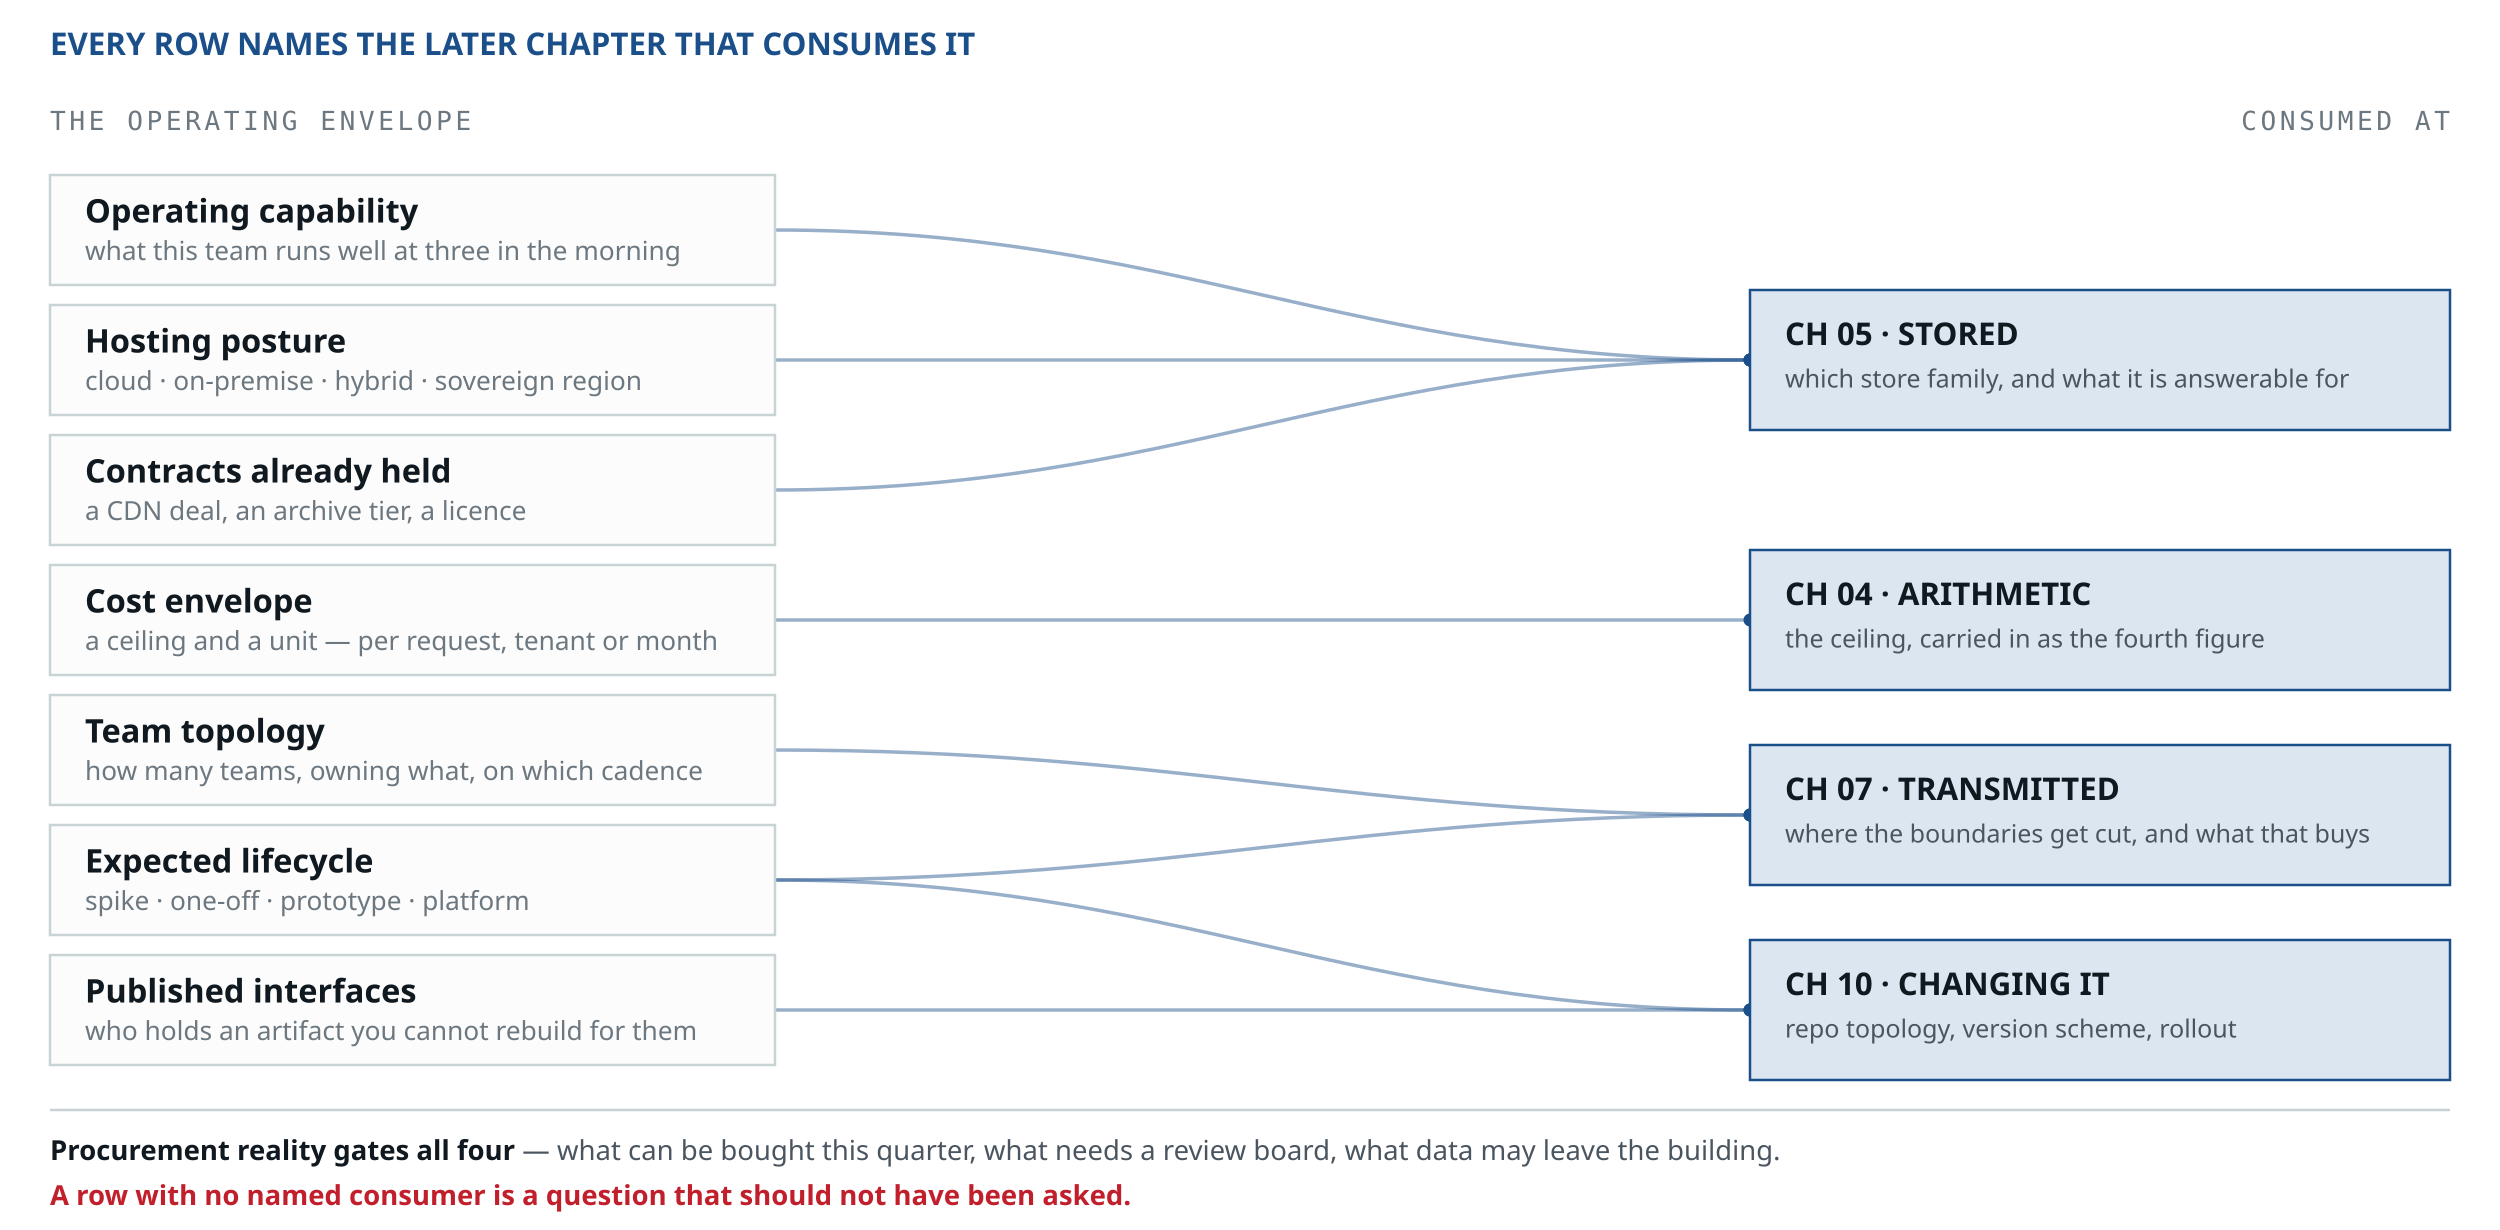
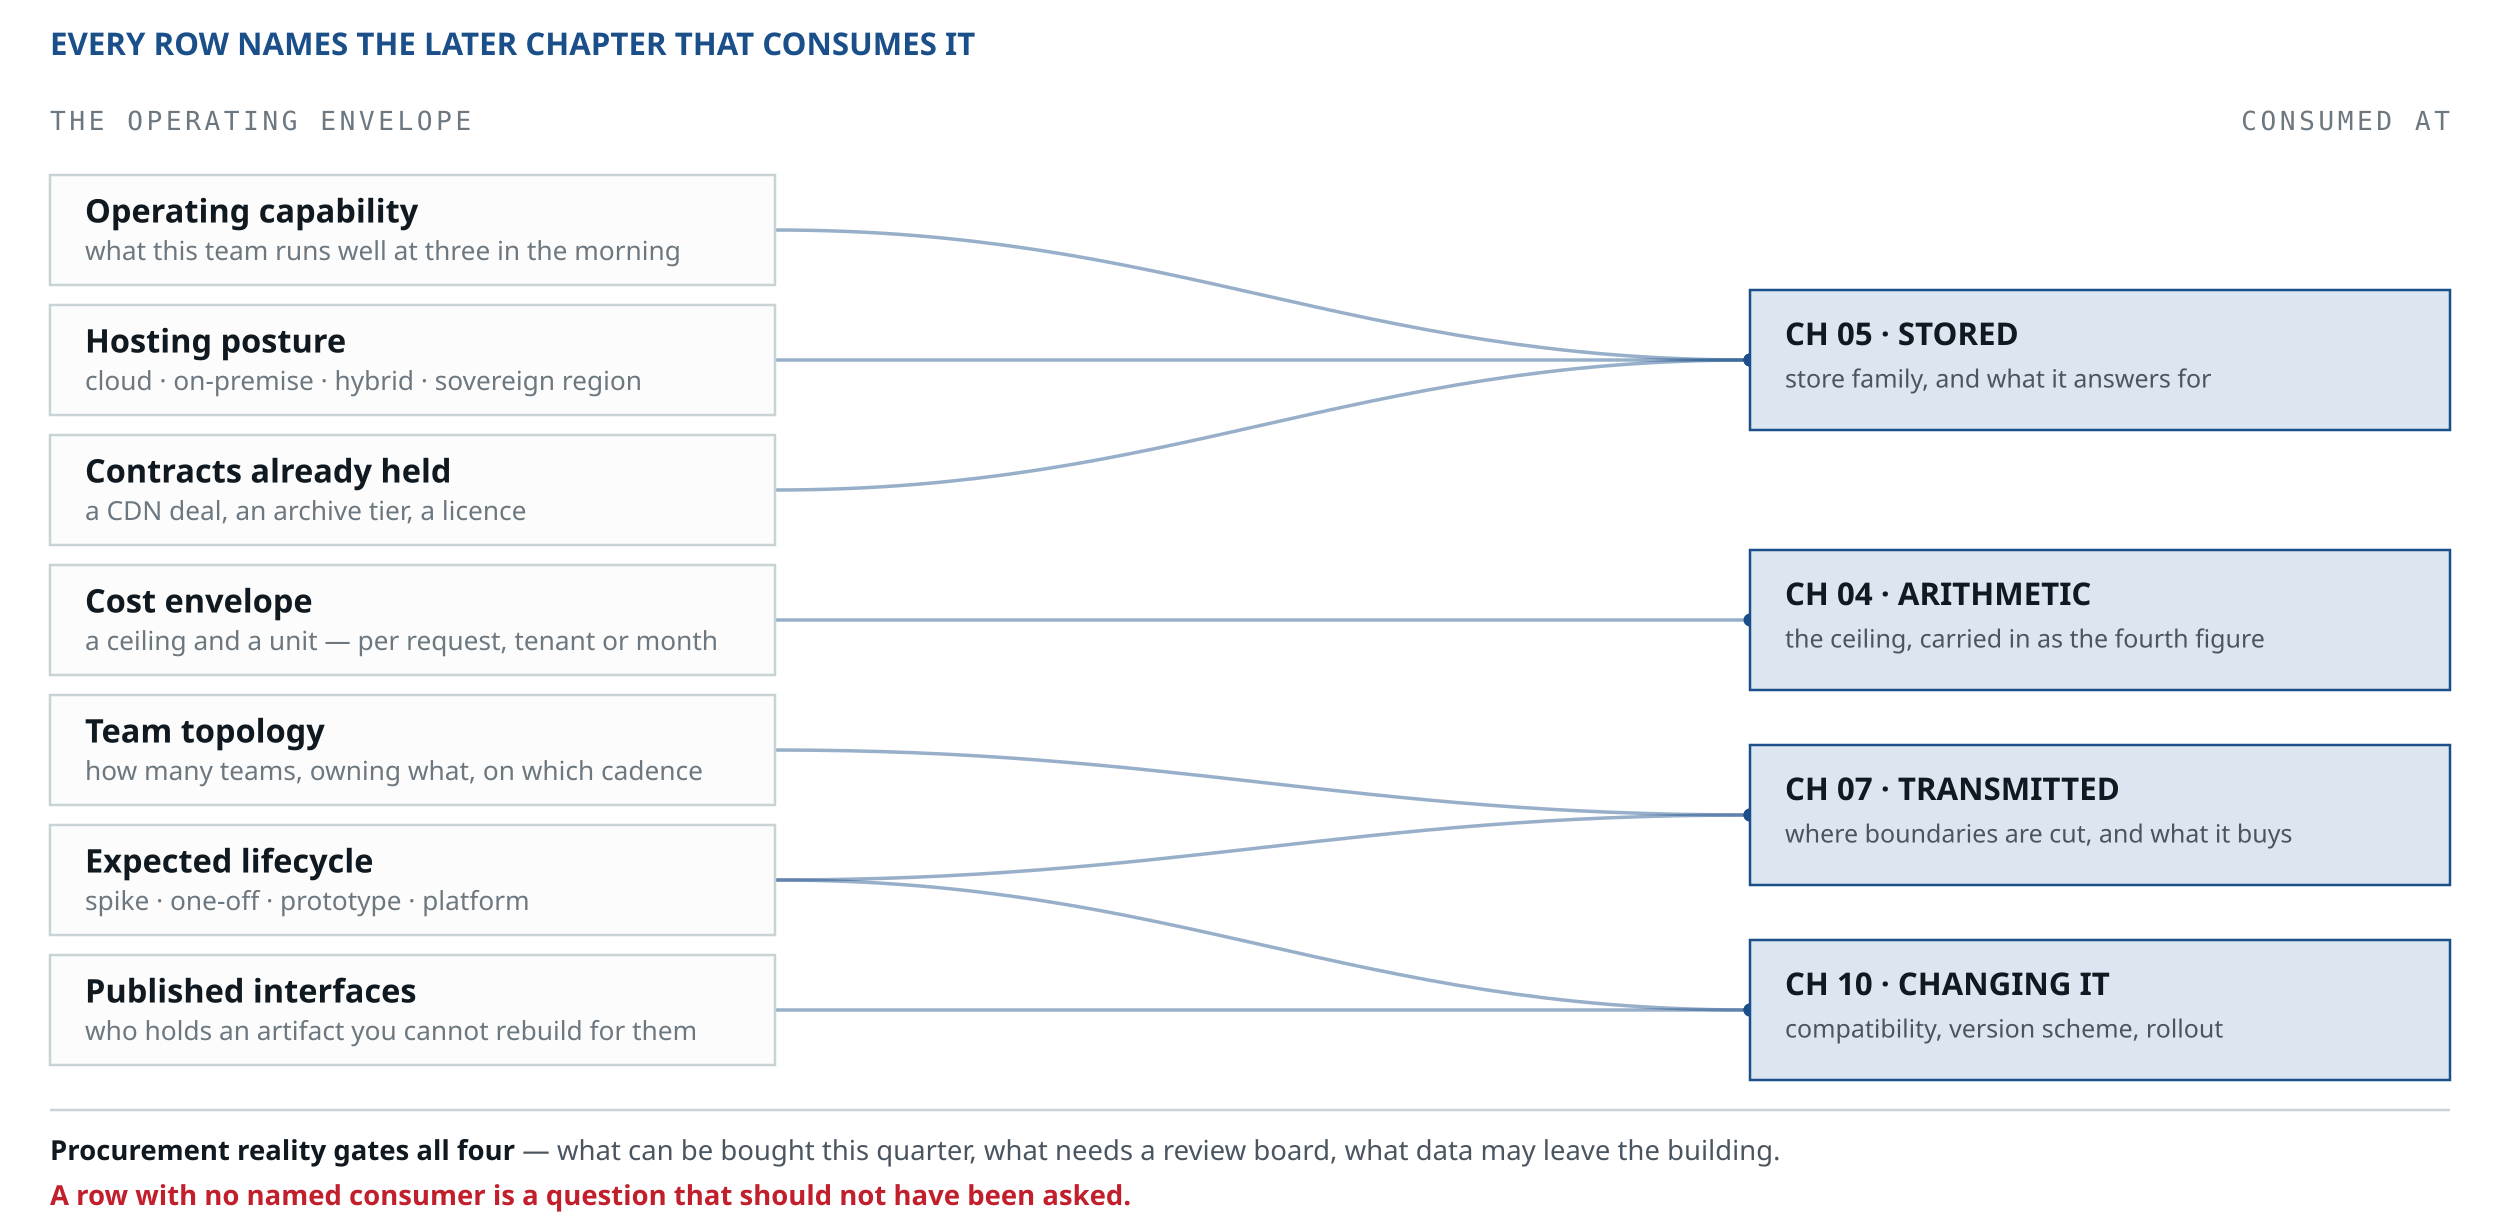
<svg xmlns="http://www.w3.org/2000/svg" viewBox="0 0 1000 492" font-family="IBM Plex Sans, sans-serif">
  <text x="20" y="22" font-family="IBM Plex Sans Condensed, sans-serif" font-weight="700" font-size="12.5" fill="#1B4F8A">EVERY ROW NAMES THE LATER CHAPTER THAT CONSUMES IT</text>
  <text x="20" y="52" font-family="IBM Plex Mono, monospace" font-size="10.5" fill="#6C7780" letter-spacing="1.4">THE OPERATING ENVELOPE</text>
  <text x="980" y="52" text-anchor="end" font-family="IBM Plex Mono, monospace" font-size="10.5" fill="#6C7780" letter-spacing="1.4">CONSUMED AT</text>
  <g stroke="#1B4F8A" stroke-opacity=".45" stroke-width="1.4" fill="none">
    <path d="M310,92 C470,92 540,144 700,144" />
    <path d="M310,144 C470,144 540,144 700,144" />
    <path d="M310,196 C470,196 540,144 700,144" />
    <path d="M310,248 C470,248 540,248 700,248" />
    <path d="M310,300 C470,300 540,326 700,326" />
    <path d="M310,352 C470,352 540,326 700,326" />
    <path d="M310,352 C470,352 540,404 700,404" />
    <path d="M310,404 C470,404 540,404 700,404" />
  </g>
  <circle cx="700" cy="144" r="2.6" fill="#1B4F8A" />
  <circle cx="700" cy="144" r="2.6" fill="#1B4F8A" />
  <circle cx="700" cy="144" r="2.6" fill="#1B4F8A" />
  <circle cx="700" cy="248" r="2.6" fill="#1B4F8A" />
  <circle cx="700" cy="326" r="2.6" fill="#1B4F8A" />
  <circle cx="700" cy="326" r="2.6" fill="#1B4F8A" />
  <circle cx="700" cy="404" r="2.6" fill="#1B4F8A" />
  <circle cx="700" cy="404" r="2.6" fill="#1B4F8A" />
  <rect x="20" y="70" width="290" height="44" fill="#FBFCFB" stroke="#C9D2D4" />
  <text x="34" y="89" font-size="13" font-weight="600" fill="#101820">Operating capability</text>
  <text x="34" y="104" font-size="10.5" fill="#6C7780">what this team runs well at three in the morning</text>
  <rect x="20" y="122" width="290" height="44" fill="#FBFCFB" stroke="#C9D2D4" />
  <text x="34" y="141" font-size="13" font-weight="600" fill="#101820">Hosting posture</text>
  <text x="34" y="156" font-size="10.5" fill="#6C7780">cloud · on-premise · hybrid · sovereign region</text>
  <rect x="20" y="174" width="290" height="44" fill="#FBFCFB" stroke="#C9D2D4" />
  <text x="34" y="193" font-size="13" font-weight="600" fill="#101820">Contracts already held</text>
  <text x="34" y="208" font-size="10.5" fill="#6C7780">a CDN deal, an archive tier, a licence</text>
  <rect x="20" y="226" width="290" height="44" fill="#FBFCFB" stroke="#C9D2D4" />
  <text x="34" y="245" font-size="13" font-weight="600" fill="#101820">Cost envelope</text>
  <text x="34" y="260" font-size="10.5" fill="#6C7780">a ceiling and a unit — per request, tenant or month</text>
  <rect x="20" y="278" width="290" height="44" fill="#FBFCFB" stroke="#C9D2D4" />
  <text x="34" y="297" font-size="13" font-weight="600" fill="#101820">Team topology</text>
  <text x="34" y="312" font-size="10.5" fill="#6C7780">how many teams, owning what, on which cadence</text>
  <rect x="20" y="330" width="290" height="44" fill="#FBFCFB" stroke="#C9D2D4" />
  <text x="34" y="349" font-size="13" font-weight="600" fill="#101820">Expected lifecycle</text>
  <text x="34" y="364" font-size="10.5" fill="#6C7780">spike · one-off · prototype · platform</text>
  <rect x="20" y="382" width="290" height="44" fill="#FBFCFB" stroke="#C9D2D4" />
  <text x="34" y="401" font-size="13" font-weight="600" fill="#101820">Published interfaces</text>
  <text x="34" y="416" font-size="10.5" fill="#6C7780">who holds an artifact you cannot rebuild for them</text>
  <rect x="700" y="116" width="280" height="56" fill="#DCE6F0" stroke="#1B4F8A" />
  <text x="714" y="138" font-family="IBM Plex Sans Condensed, sans-serif" font-weight="700" font-size="12.5" fill="#101820">CH 05 · STORED</text>
-   <text x="714" y="155" font-size="10" fill="#4A5560">which store family, and what it is answerable for</text>
+   <text x="714" y="155" font-size="10" fill="#4A5560">store family, and what it answers for</text>
  <rect x="700" y="220" width="280" height="56" fill="#DCE6F0" stroke="#1B4F8A" />
  <text x="714" y="242" font-family="IBM Plex Sans Condensed, sans-serif" font-weight="700" font-size="12.5" fill="#101820">CH 04 · ARITHMETIC</text>
  <text x="714" y="259" font-size="10" fill="#4A5560">the ceiling, carried in as the fourth figure</text>
  <rect x="700" y="298" width="280" height="56" fill="#DCE6F0" stroke="#1B4F8A" />
  <text x="714" y="320" font-family="IBM Plex Sans Condensed, sans-serif" font-weight="700" font-size="12.5" fill="#101820">CH 07 · TRANSMITTED</text>
-   <text x="714" y="337" font-size="10" fill="#4A5560">where the boundaries get cut, and what that buys</text>
+   <text x="714" y="337" font-size="10" fill="#4A5560">where boundaries are cut, and what it buys</text>
  <rect x="700" y="376" width="280" height="56" fill="#DCE6F0" stroke="#1B4F8A" />
  <text x="714" y="398" font-family="IBM Plex Sans Condensed, sans-serif" font-weight="700" font-size="12.5" fill="#101820">CH 10 · CHANGING IT</text>
-   <text x="714" y="415" font-size="10" fill="#4A5560">repo topology, version scheme, rollout</text>
+   <text x="714" y="415" font-size="10" fill="#4A5560">compatibility, version scheme, rollout</text>
  <line x1="20" y1="444" x2="980" y2="444" stroke="#C9D2D4" />
  <text x="20" y="464" font-size="11" fill="#4A5560">
    <tspan font-weight="600" fill="#101820">Procurement reality gates all four</tspan> — what can be bought this quarter, what needs a review board, what data may leave the building.</text>
  <text x="20" y="482" font-size="11" fill="#C21F2C" font-weight="600">A row with no named consumer is a question that should not have been asked.</text>
</svg>
